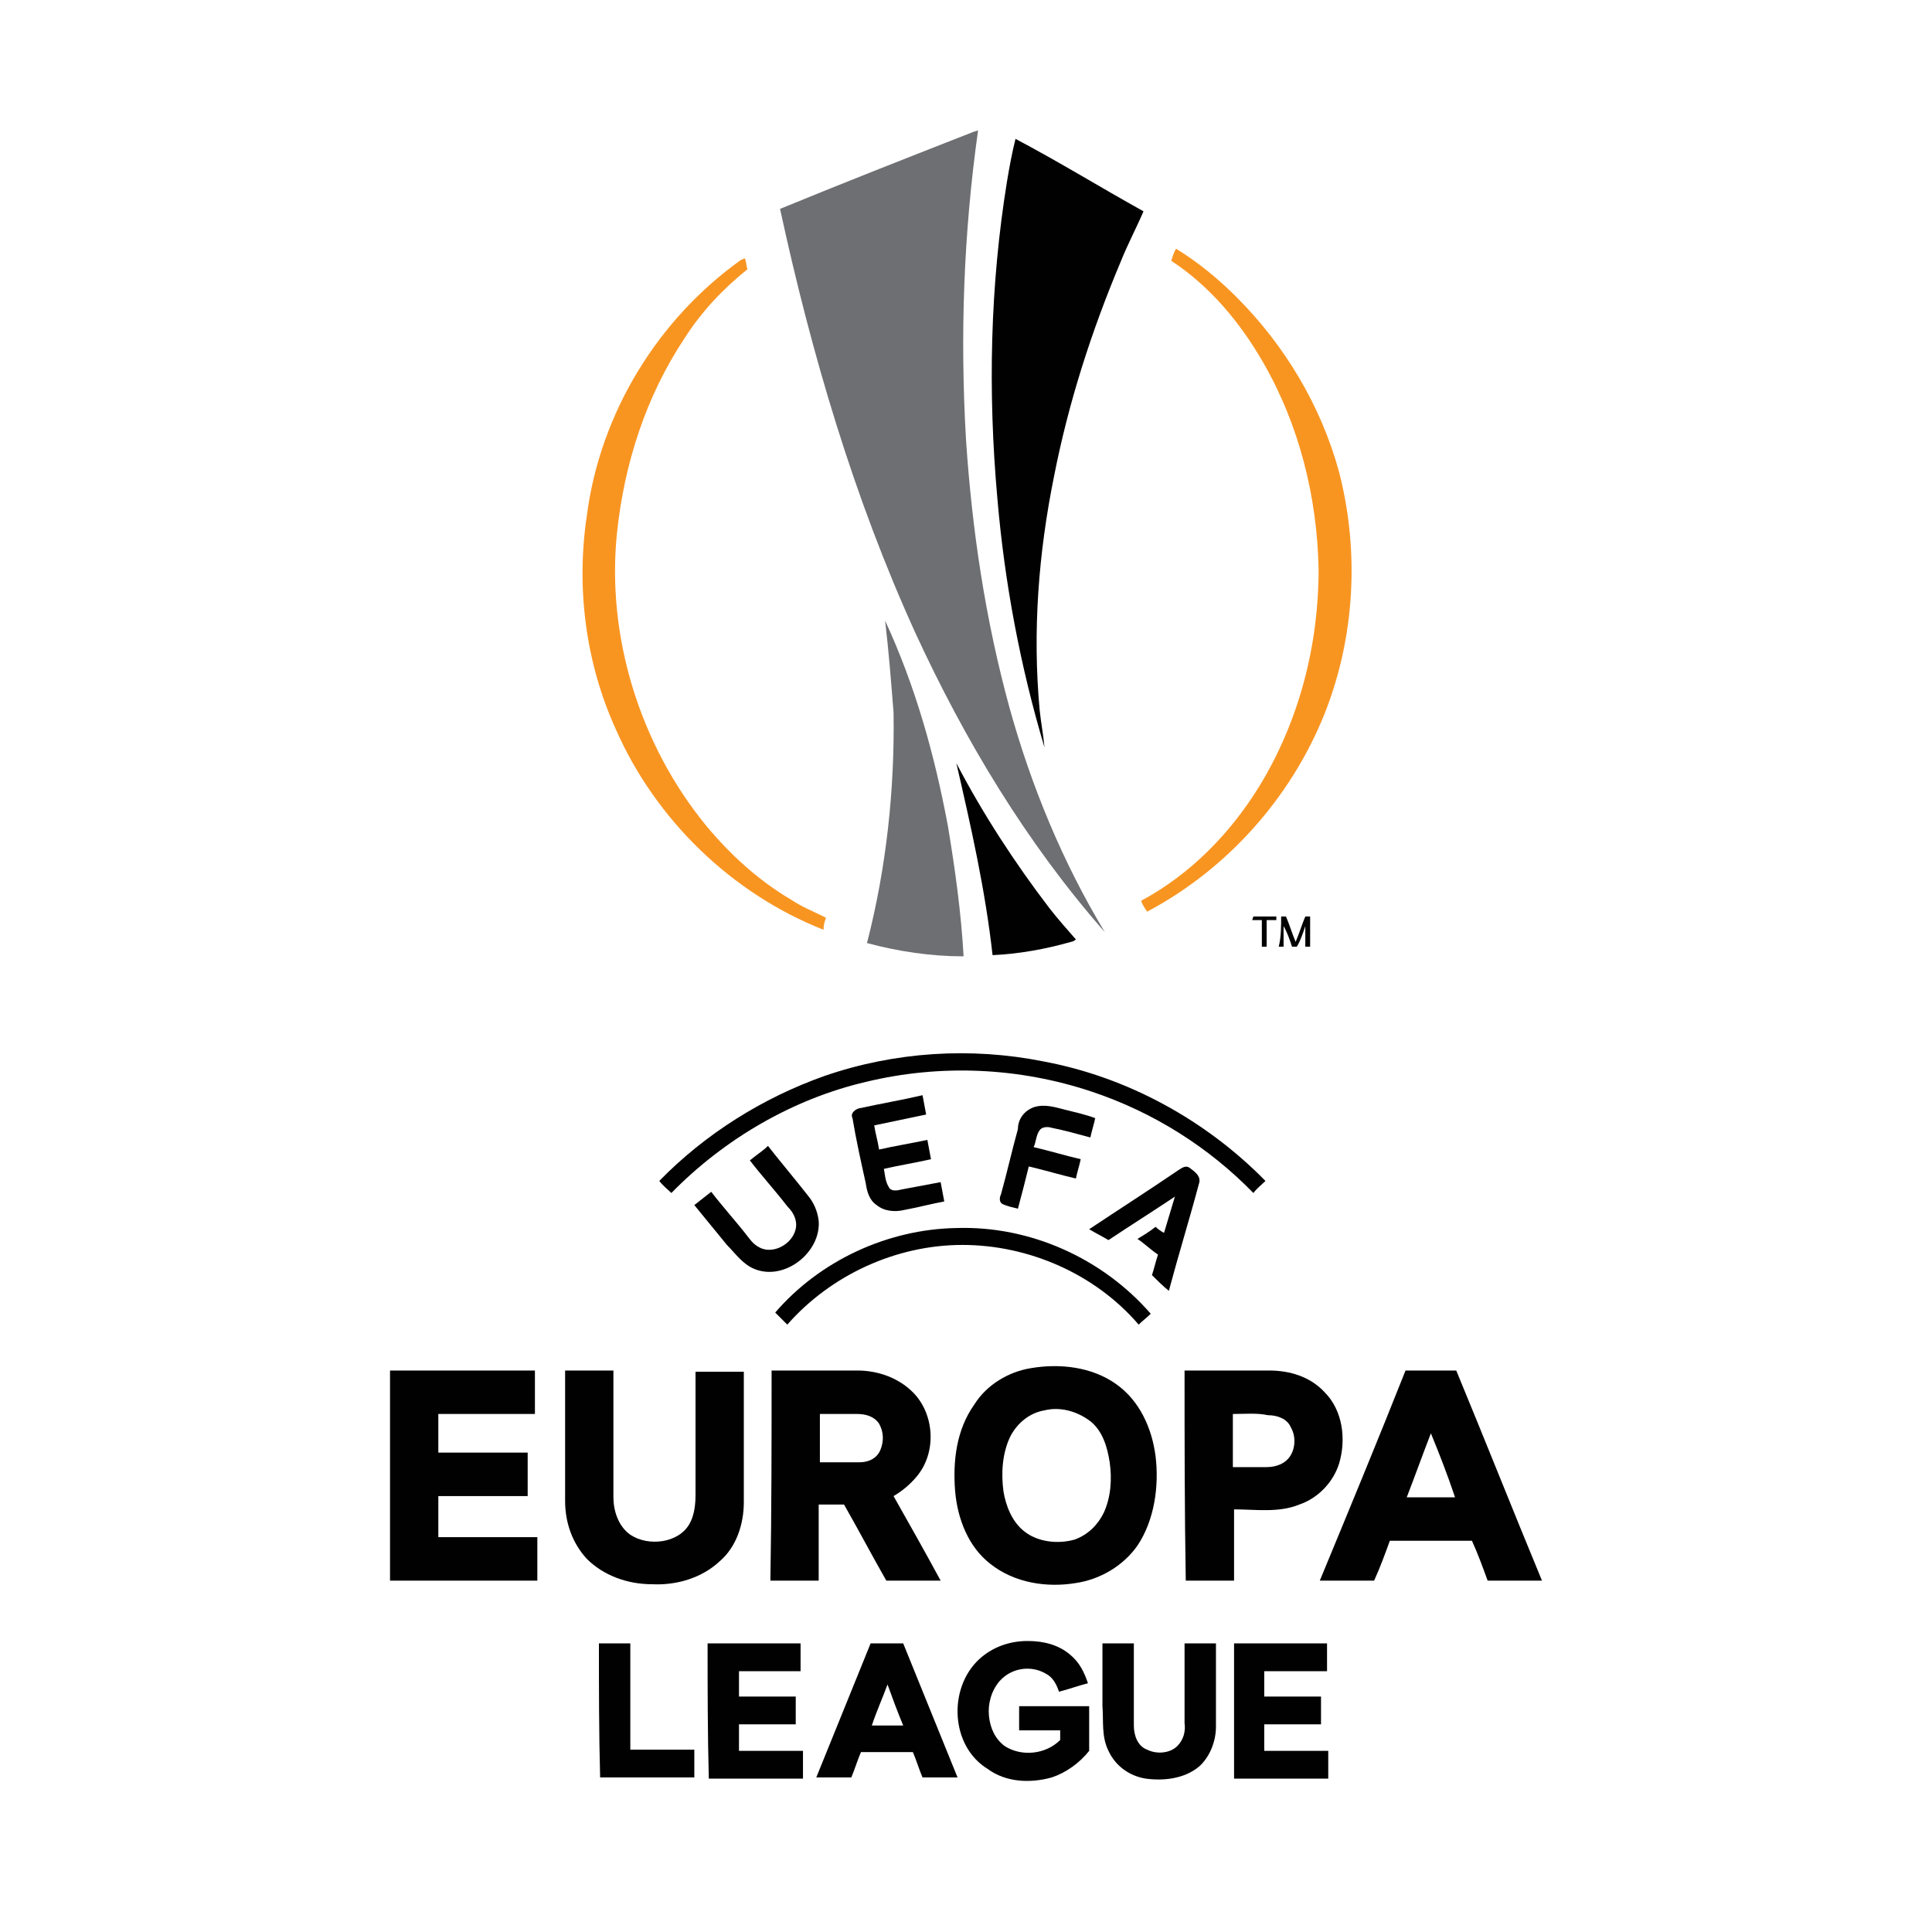
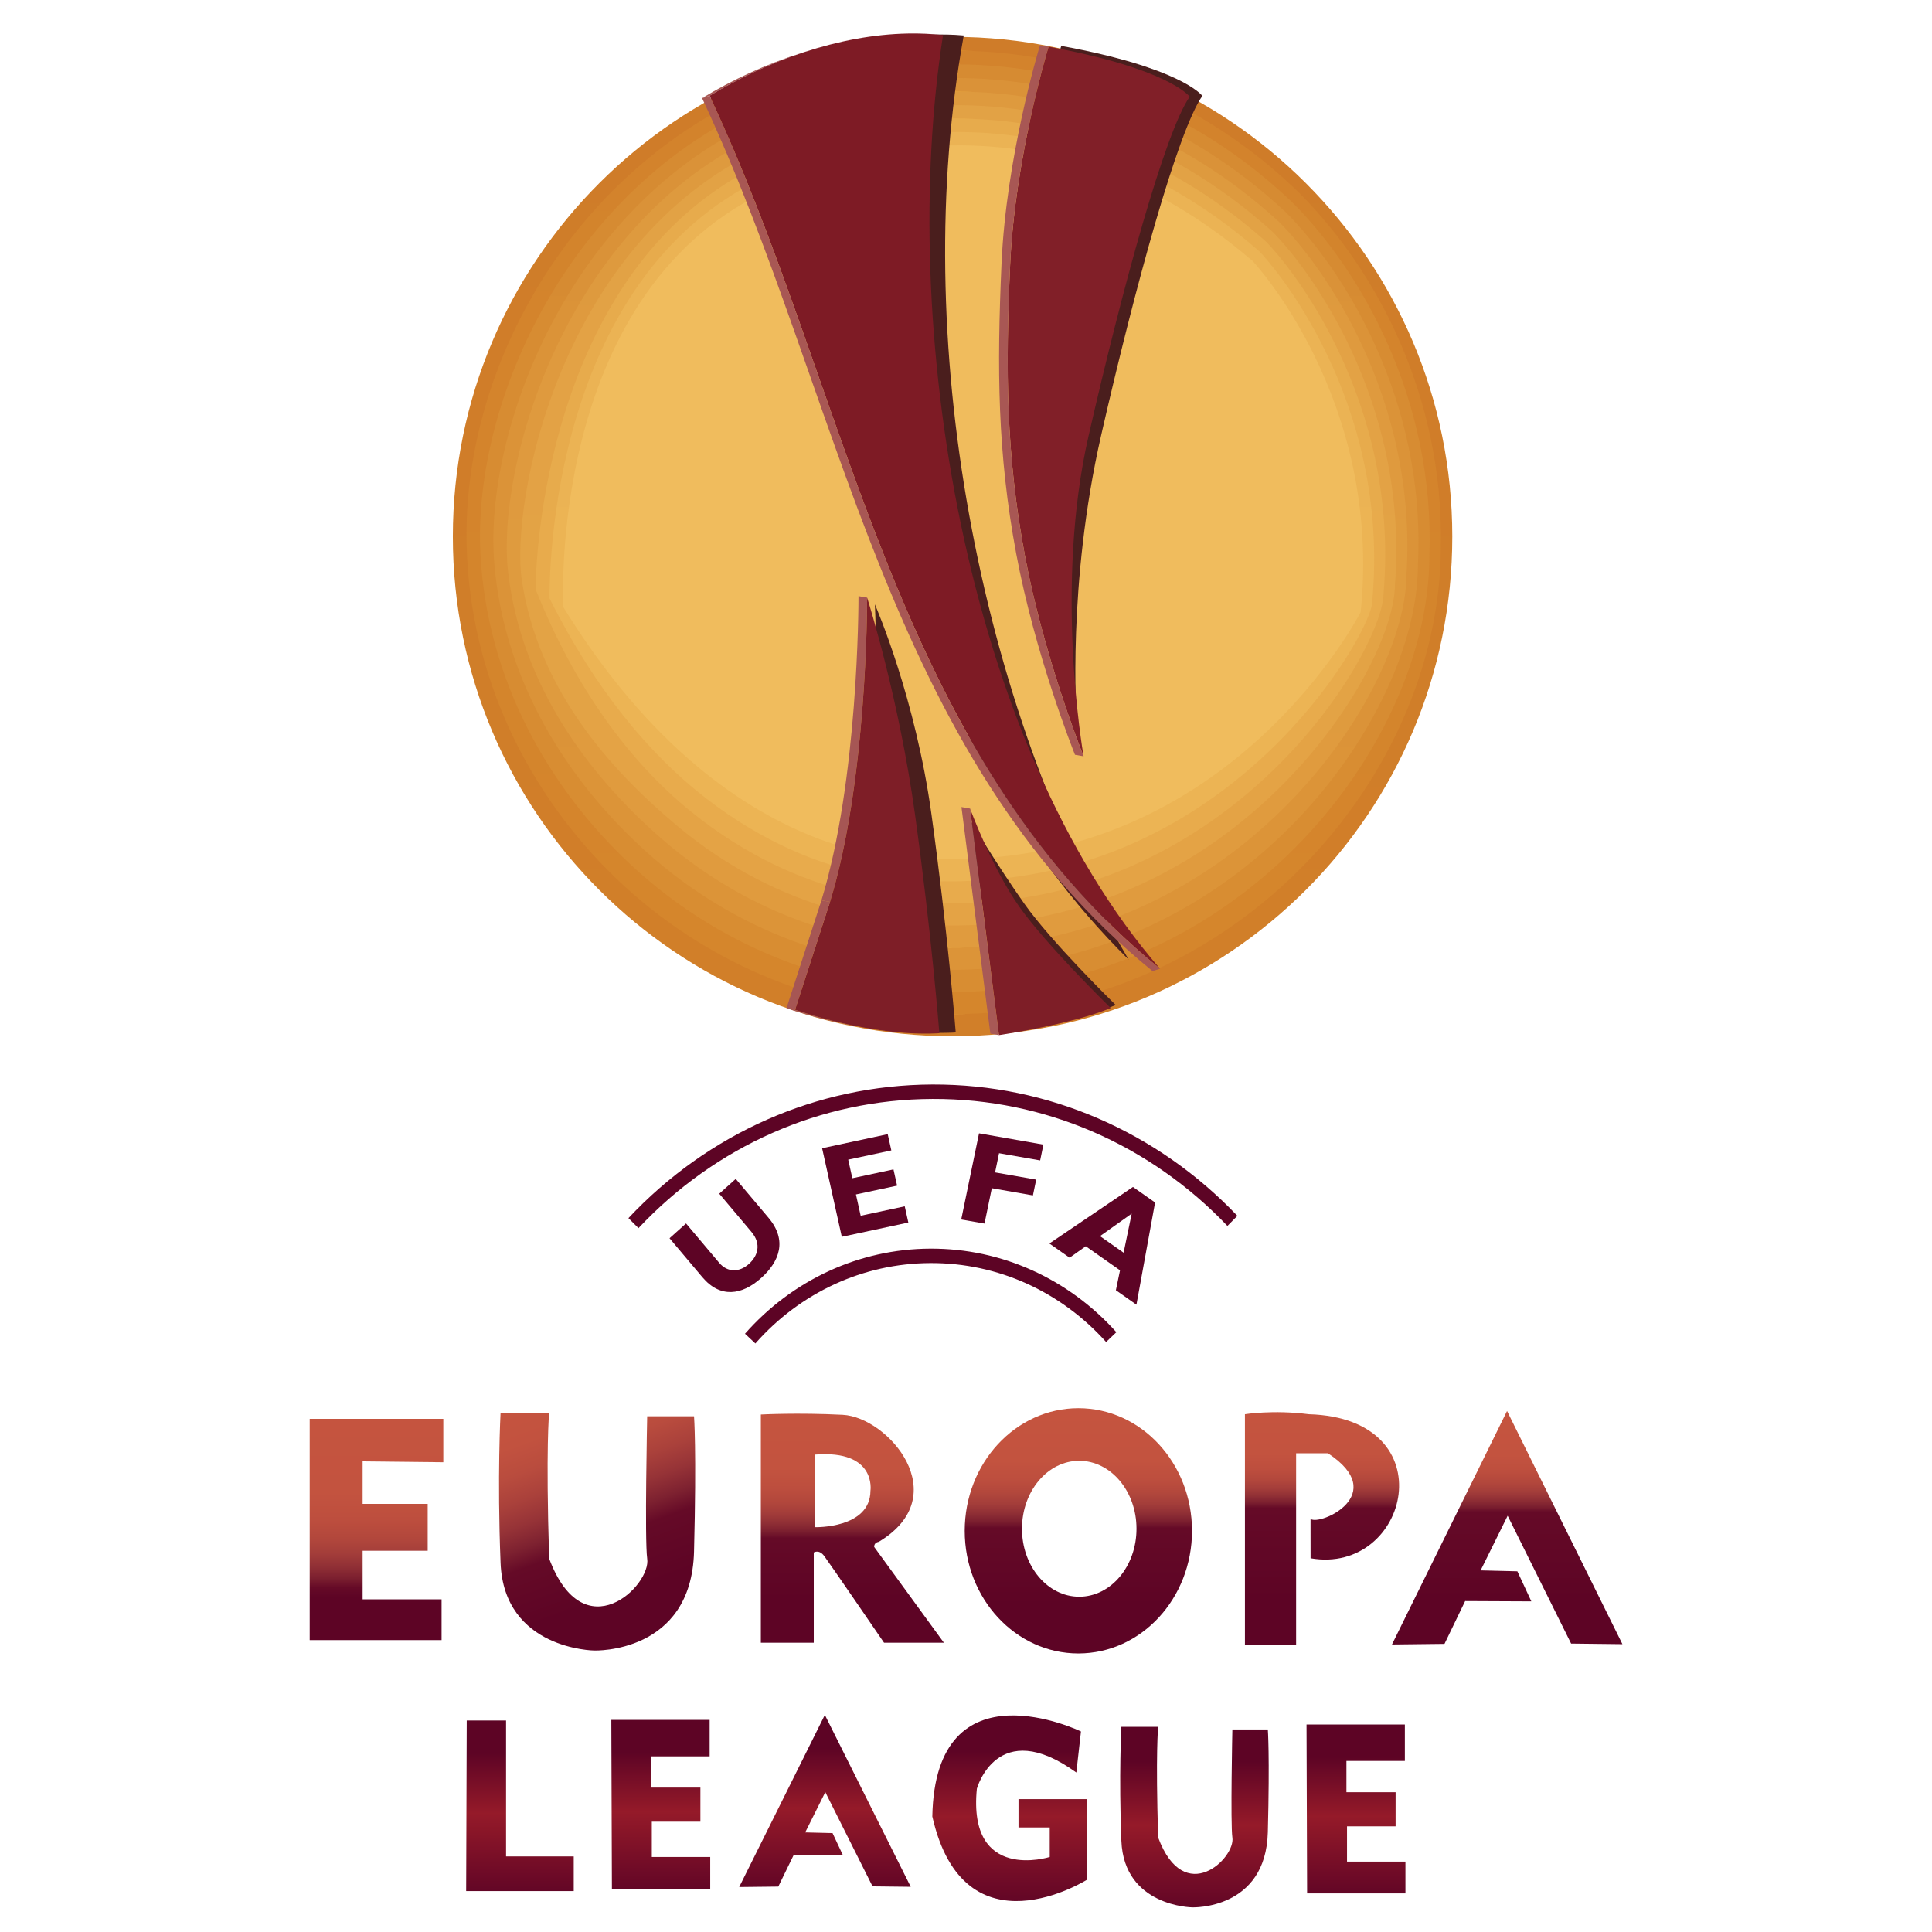
- <svg xmlns="http://www.w3.org/2000/svg" version="1.1" id="Layer_1" x="0px" y="0px" viewBox="0 0 160 160" style="enable-background:new 0 0 160 160;" xml:space="preserve">
-   <style type="text/css">
- 	.st0{fill:#6E6F72;}
- 	.st1{fill:#010101;}
- 	.st2{fill:#F89521;}
- </style>
+ <svg xmlns="http://www.w3.org/2000/svg" xmlns:xlink="http://www.w3.org/1999/xlink" version="1.1" id="Layer_1" x="0px" y="0px" viewBox="0 0 400 400" enable-background="new 0 0 400 400" xml:space="preserve">
  <g>
    <g>
-       <path class="st0" d="M79.9,11.2c0.3-0.1,0.7-0.3,1.1-0.4c-1.2,8.5-1.5,17-1,25.6c0.5,7.5,1.6,14.9,3.6,22.2    c1.8,6.5,4.4,12.8,7.9,18.6C85,69.8,79.9,61.3,75.8,52.4c-5.1-11.2-8.6-23.1-11.2-35.1C69.7,15.2,74.8,13.2,79.9,11.2z" />
-       <path class="st0" d="M73.3,51.4c2.5,5.4,4.1,11.1,5.2,17c0.6,3.6,1.1,7.2,1.3,10.8c-2.7,0-5.4-0.4-8-1.1    c1.6-6.2,2.3-12.7,2.2-19.1C73.8,56.5,73.6,53.9,73.3,51.4z" />
+       <g>
+         <linearGradient id="SVGID_1_" gradientUnits="userSpaceOnUse" x1="197.219" y1="214.551" x2="197.219" y2="7.628">
+           <stop offset="0" style="stop-color:#EFAF3E" />
+           <stop offset="0" style="stop-color:#D17F29" />
+           <stop offset="1" style="stop-color:#CF7C29" />
+           <stop offset="1" style="stop-color:#E39A2A" />
+         </linearGradient>
+         <path fill="url(#SVGID_1_)" d="M300.68,111.089c0,28.57-11.58,54.436-30.303,73.158s-44.588,30.303-73.158,30.303     c-28.57,0-54.435-11.58-73.158-30.303s-30.303-44.588-30.303-73.158c0-57.14,46.322-103.461,103.461-103.461     c28.57,0,54.435,11.58,73.158,30.303S300.68,82.519,300.68,111.089z" />
+         <linearGradient id="SVGID_2_" gradientUnits="userSpaceOnUse" x1="197.458" y1="209.963" x2="197.458" y2="10.485">
+           <stop offset="0" style="stop-color:#EFB142" />
+           <stop offset="0" style="stop-color:#D5862C" />
+           <stop offset="1" style="stop-color:#D3832C" />
+           <stop offset="1" style="stop-color:#E59E2F" />
+         </linearGradient>
+         <path fill="url(#SVGID_2_)" d="M196.269,10.493c27.365-0.344,53.162,10.335,72.727,29.451     c16.382,16.382,29.878,42.582,29.313,73.099c0,24.999-11.676,50.288-30.998,68.694c-18.129,17.27-42.742,28.279-70.336,28.226     c-24.998,0-50.357-9.642-69.742-28.414c-17.816-17.253-29.944-41.425-30.617-68.635c-0.931-37.618,22.523-77.905,60.818-94.287     C168.173,14.137,181.533,10.678,196.269,10.493z" />
+         <linearGradient id="SVGID_3_" gradientUnits="userSpaceOnUse" x1="197.688" y1="205.376" x2="197.688" y2="13.327">
+           <stop offset="0" style="stop-color:#EFB345" />
+           <stop offset="0" style="stop-color:#D88D32" />
+           <stop offset="1" style="stop-color:#D68B32" />
+           <stop offset="1" style="stop-color:#E6A235" />
+         </linearGradient>
+         <path fill="url(#SVGID_3_)" d="M195.32,13.357c26.159-0.651,51.889,9.089,72.296,28.598     c14.042,14.042,29.452,40.576,28.323,73.041c0,21.428-11.743,46.158-31.693,64.23c-17.496,15.849-40.895,26.255-67.514,26.148     c-21.427,0-46.258-7.718-66.325-26.524c-16.874-15.814-29.582-38.207-30.931-64.111c-1.677-32.211,18.807-75.928,58.055-93.079     C166.735,17.812,179.981,13.739,195.32,13.357z" />
+         <linearGradient id="SVGID_4_" gradientUnits="userSpaceOnUse" x1="197.916" y1="200.789" x2="197.916" y2="16.156">
+           <stop offset="0" style="stop-color:#F0B449" />
+           <stop offset="0" style="stop-color:#DC9438" />
+           <stop offset="1" style="stop-color:#DA9238" />
+           <stop offset="1" style="stop-color:#E8A73B" />
+         </linearGradient>
+         <path fill="url(#SVGID_4_)" d="M194.37,16.222c24.953-0.926,50.616,7.844,71.865,27.746     c11.702,11.702,29.027,38.57,27.333,72.982c0,17.856-11.779,42.052-32.389,59.766c-16.826,14.462-39.049,24.231-64.692,24.071     c-17.856,0-42.134-5.814-62.909-24.635c-15.901-14.405-29.218-34.926-31.245-59.587c-2.202-26.788,15.091-73.95,55.292-91.87     C165.296,21.487,178.428,16.814,194.37,16.222z" />
+         <linearGradient id="SVGID_5_" gradientUnits="userSpaceOnUse" x1="198.149" y1="196.203" x2="198.149" y2="18.972">
+           <stop offset="0" style="stop-color:#F0B64D" />
+           <stop offset="0" style="stop-color:#E09B3E" />
+           <stop offset="1" style="stop-color:#DE9A3E" />
+           <stop offset="1" style="stop-color:#E9AB42" />
+         </linearGradient>
+         <path fill="url(#SVGID_5_)" d="M193.421,19.087c23.747-1.172,49.342,6.599,71.434,26.894     c9.361,9.361,28.601,36.565,26.342,72.923c0,14.285-11.78,37.98-33.084,55.302c-16.122,13.109-37.203,22.207-61.869,21.994     c-14.285,0-37.982-3.937-59.493-22.745c-14.898-13.026-28.847-31.571-31.559-55.064c-2.465-21.361,11.374-71.973,52.529-90.662     C163.858,25.162,176.875,19.903,193.421,19.087z" />
+         <linearGradient id="SVGID_6_" gradientUnits="userSpaceOnUse" x1="198.4" y1="191.617" x2="198.4" y2="21.776">
+           <stop offset="0" style="stop-color:#F0B851" />
+           <stop offset="0" style="stop-color:#E4A345" />
+           <stop offset="1" style="stop-color:#E2A245" />
+           <stop offset="1" style="stop-color:#EBAF48" />
+         </linearGradient>
+         <path fill="url(#SVGID_6_)" d="M192.471,21.951c22.542-1.392,48.069,5.353,71.004,26.042     c7.021,7.021,28.176,34.559,25.352,72.864c0,10.714-11.744,33.952-33.779,50.837c-15.388,11.792-35.357,20.184-59.047,19.916     c-10.714,0-33.795-2.099-56.077-20.856c-13.87-11.675-28.467-28.133-31.873-50.54c-2.423-15.944,7.658-69.996,49.766-89.454     C162.42,28.837,175.323,23.011,192.471,21.951z" />
+         <linearGradient id="SVGID_7_" gradientUnits="userSpaceOnUse" x1="198.852" y1="187.033" x2="198.852" y2="24.565">
+           <stop offset="0" style="stop-color:#F0B955" />
+           <stop offset="0" style="stop-color:#E8AB4C" />
+           <stop offset="1" style="stop-color:#E7AB4C" />
+           <stop offset="1" style="stop-color:#EDB44F" />
+         </linearGradient>
+         <path fill="url(#SVGID_7_)" d="M191.522,24.816c21.339-1.59,46.796,4.108,70.573,25.19c4.681,4.681,27.75,32.553,24.362,72.806     c0,7.143-11.665,29.981-34.475,46.373c-14.627,10.512-33.51,18.16-56.225,17.839c-7.142,0-29.566-0.311-52.661-18.966     c-12.817-10.353-24.106-25.761-32.187-46.016c0-10.751,3.942-68.018,47.003-88.245C160.981,32.512,173.772,26.138,191.522,24.816     z" />
+         <linearGradient id="SVGID_8_" gradientUnits="userSpaceOnUse" x1="199.139" y1="182.459" x2="199.139" y2="27.338">
+           <stop offset="0" style="stop-color:#F0BB59" />
+           <stop offset="0" style="stop-color:#ECB454" />
+           <stop offset="1" style="stop-color:#EBB354" />
+           <stop offset="1" style="stop-color:#EFB856" />
+         </linearGradient>
+         <path fill="url(#SVGID_8_)" d="M190.572,27.681c20.139-1.767,45.523,2.862,70.142,24.337c2.34,2.34,27.325,30.547,23.372,72.747     c0,3.571-11.541,26.087-35.17,41.909c-13.844,9.27-31.664,16.136-53.403,15.761c-3.571,0-25.286,1.405-49.245-17.076     c-11.746-9.06-23.074-22.623-32.5-41.493c0-5.376,0.226-66.041,44.241-87.037C159.543,36.188,172.225,29.29,190.572,27.681z" />
+         <path fill="#F0BC5D" d="M116.626,125.691c0,0-3.491-64.064,41.478-85.829c0,0,12.577-7.392,31.519-9.317     s44.25,1.617,69.711,23.485c0,0,26.9,28.541,22.382,72.688c0,0-26.695,52.36-86.446,51.129     C195.27,177.847,152.56,184.007,116.626,125.691z" />
+       </g>
+       <g>
+         <g>
+           <g>
+             <path fill="#4A1E1D" d="M181.135,125.124c0.42,0.973,8.391,19.455,11.711,43.449c3.358,24.253,4.944,44.139,5.027,45.186       c-0.243,0.015-0.486,0.028-0.73,0.039c-13.488,0.605-28.342-4.639-29.124-4.915l7.224-22.311       C182.876,161.61,181.222,126.948,181.135,125.124z" />
+           </g>
+         </g>
+       </g>
+       <g>
+         <g>
+           <g>
+             <path fill="#4A1E1D" d="M219.717,9.501c24.422,4.464,28.984,10.053,29.225,10.347c-5.084,7.216-13.939,39.516-20.968,70.306       c-7.029,30.79-5.125,58.12-5.025,59.558c-0.214-0.707-4.271-14.143-8.15-34.95c-3.879-20.798-4.007-38.172-3.043-60.086       C212.727,32.763,219.367,10.665,219.717,9.501z" />
+           </g>
+         </g>
+       </g>
+       <g>
+         <g>
+           <g>
+             <path fill="#4A1E1D" d="M192.435,7.201c2.392-0.107,4.763-0.065,7.098,0.144c-11.321,62.293,2.934,138.545,34.152,191.34       c-47.915-47.25-55.691-116.967-82.044-177.48C163.505,13.676,178.319,7.834,192.435,7.201z" />
+           </g>
+         </g>
+       </g>
+       <g>
+         <g>
+           <g enable-background="new    ">
+             <g enable-background="new    ">
+               <defs>
+                 <path id="SVGID_9_" enable-background="new    " d="M165.924,10.966l1.556-0.489c-7.347,2.311-14.375,5.591-20.567,9.351         l-1.556,0.49C151.549,16.556,158.577,13.277,165.924,10.966z" />
+               </defs>
+               <clipPath id="SVGID_10_">
+                 <use xlink:href="#SVGID_9_" overflow="visible" />
+               </clipPath>
+               <g clip-path="url(#SVGID_10_)" enable-background="new    ">
+                 <path fill="#A85754" d="M146.913,19.827l-1.556,0.489c6.192-3.76,13.22-7.04,20.567-9.351l1.556-0.49         C160.133,12.787,153.105,16.067,146.913,19.827" />
+               </g>
+             </g>
+             <g>
+               <path fill="#7E1B25" d="M188.017,6.938c2.431-0.044,4.846,0.061,7.227,0.331c-9.33,59.635,4.312,146.452,44.927,193.294        c-55.341-44.909-64.322-118.994-93.259-180.736C158.762,12.632,173.67,7.197,188.017,6.938z" />
+             </g>
+             <g enable-background="new    ">
+               <defs>
+                 <path id="SVGID_11_" enable-background="new    " d="M240.172,200.563l-1.556,0.49         c-55.341-44.909-64.322-118.994-93.259-180.736l1.556-0.489C175.85,81.569,184.831,155.654,240.172,200.563z" />
+               </defs>
+               <clipPath id="SVGID_12_">
+                 <use xlink:href="#SVGID_11_" overflow="visible" />
+               </clipPath>
+               <g clip-path="url(#SVGID_12_)" enable-background="new    ">
+                 <path fill="#A85754" d="M240.172,200.563l-1.556,0.49c-55.341-44.909-64.322-118.994-93.259-180.736l1.556-0.489         C175.85,81.569,184.831,155.654,240.172,200.563" />
+               </g>
+             </g>
+           </g>
+         </g>
+       </g>
+       <g>
+         <g>
+           <g enable-background="new    ">
+             <g>
+               <path fill="#811F28" d="M217.103,9.666c24.413,4.464,28.976,10.053,29.216,10.348c-5.076,7.215-13.93,39.516-20.96,70.306        c-7.029,30.79-1.316,64.485-1.016,66.258c-0.414-1.042-8.288-20.843-12.168-41.65c-3.879-20.798-4.007-38.172-3.035-60.086        C210.105,32.928,216.753,10.829,217.103,9.666z" />
+             </g>
+             <g enable-background="new    ">
+               <defs>
+                 <path id="SVGID_13_" enable-background="new    " d="M224.344,156.578l-1.785-0.31c-0.414-1.042-8.288-20.843-12.168-41.65         c-3.879-20.798-4.007-38.172-3.035-60.086c0.964-21.914,7.612-44.013,7.962-45.176l1.785,0.311         c-0.35,1.163-6.998,23.262-7.962,45.176c-0.972,21.914-0.844,39.288,3.035,60.086         C216.055,135.735,223.929,155.535,224.344,156.578z" />
+               </defs>
+               <clipPath id="SVGID_14_">
+                 <use xlink:href="#SVGID_13_" overflow="visible" />
+               </clipPath>
+               <g clip-path="url(#SVGID_14_)" enable-background="new    ">
+                 <path fill="#A85754" d="M224.344,156.578l-1.785-0.311c-0.414-1.042-8.288-20.843-12.168-41.65         c-3.879-20.798-4.007-38.172-3.035-60.086c0.964-21.914,7.612-44.013,7.962-45.176l1.785,0.311         c-0.35,1.163-6.998,23.262-7.962,45.176c-0.972,21.914-0.844,39.288,3.035,60.086         C216.055,135.735,223.929,155.535,224.344,156.578" />
+               </g>
+             </g>
+           </g>
+         </g>
+       </g>
+       <g>
+         <g>
+           <g enable-background="new    ">
+             <g enable-background="new    ">
+               <defs>
+                 <path id="SVGID_15_" enable-background="new    " d="M171.854,186.724l-1.785-0.311c7.634-24.961,7.673-61.09,7.675-62.991         l1.785,0.311C179.527,125.634,179.487,161.763,171.854,186.724z" />
+               </defs>
+               <clipPath id="SVGID_16_">
+                 <use xlink:href="#SVGID_15_" overflow="visible" />
+               </clipPath>
+               <g clip-path="url(#SVGID_16_)" enable-background="new    ">
+                 <path fill="#A65654" d="M171.854,186.724l-1.785-0.311c7.634-24.961,7.673-61.09,7.675-62.991l1.785,0.311         C179.527,125.634,179.487,161.763,171.854,186.724" />
+               </g>
+             </g>
+             <g enable-background="new    ">
+               <defs>
+                 <path id="SVGID_17_" enable-background="new    " d="M179.61,212.876l-1.785-0.31c-8.096-1.408-14.484-3.662-14.989-3.84         l1.785,0.31C165.126,209.214,171.514,211.468,179.61,212.876z" />
+               </defs>
+               <clipPath id="SVGID_18_">
+                 <use xlink:href="#SVGID_17_" overflow="visible" />
+               </clipPath>
+               <g clip-path="url(#SVGID_18_)" enable-background="new    ">
+                 <path fill="#A65654" d="M179.61,212.876l-1.785-0.311c-8.096-1.408-14.484-3.662-14.989-3.84l1.785,0.31         C165.126,209.214,171.514,211.468,179.61,212.876" />
+               </g>
+             </g>
+             <g>
+               <path fill="#7E1E27" d="M179.529,123.733c0.33,1.05,6.608,20.999,9.928,44.993c3.358,24.253,4.944,44.139,5.027,45.186        c-0.243,0.015-0.486,0.028-0.73,0.039c-13.488,0.605-28.35-4.639-29.133-4.915l7.233-22.312        C179.487,161.763,179.527,125.634,179.529,123.733z" />
+             </g>
+             <g>
+               <polygon fill="#A65654" points="164.621,209.036 162.836,208.725 170.069,186.414 171.854,186.724       " />
+             </g>
+           </g>
+         </g>
+       </g>
+       <g>
+         <g>
+           <g>
+             <path fill="#4A1E1D" d="M200.516,169.22c0.3,0.5,5.992,10.006,11.578,17.911c5.594,7.904,18.241,20.298,18.907,20.95       c-7.793,3.269-22.372,5.493-23.139,5.61L200.516,169.22z" />
+           </g>
+         </g>
+       </g>
+       <g>
+         <g>
+           <g enable-background="new    ">
+             <g>
+               <path fill="#7E1E27" d="M200.844,167.403c0.231,0.622,4.62,12.439,10.206,20.344c5.594,7.904,18.241,20.298,18.907,20.95        c-7.793,3.278-22.364,5.493-23.131,5.609L200.844,167.403z" />
+             </g>
+             <g>
+               <polygon fill="#A85956" points="206.825,214.307 205.04,213.996 199.059,167.093 200.844,167.403       " />
+             </g>
+           </g>
+         </g>
+       </g>
    </g>
    <g>
-       <path class="st1" d="M83.4,15c0.2-1.2,0.4-2.3,0.7-3.5c3.6,1.9,7,4,10.6,6c-0.6,1.4-1.3,2.7-1.9,4.2c-2.4,5.7-4.3,11.6-5.5,17.7    c-1.3,6.4-1.8,12.9-1.2,19.4c0.1,1,0.3,2,0.4,3.1c-2-6.7-3.3-13.6-3.9-20.6C81.8,32.4,82,23.6,83.4,15z" />
-       <path class="st1" d="M79.2,63.2c2.2,4.2,4.8,8.2,7.7,12c0.7,0.9,1.5,1.8,2.2,2.6C89,77.9,88.8,78,88.7,78c-2.1,0.6-4.3,1-6.5,1.1    C81.6,73.7,80.4,68.4,79.2,63.2z" />
-       <path class="st1" d="M103.8,75.9c0.6,0,1.3,0,1.9,0c0,0.1,0,0.2,0,0.3c-0.3,0-0.5,0-0.8,0c0,0.7,0,1.4,0,2.2c-0.1,0-0.3,0-0.4,0    c0-0.7,0-1.4,0-2.2c-0.3,0-0.5,0-0.8,0L103.8,75.9z" />
-       <path class="st1" d="M106.1,75.9c0.1,0,0.3,0,0.4,0c0.3,0.7,0.5,1.4,0.8,2.1c0.3-0.7,0.5-1.4,0.8-2.1c0.1,0,0.3,0,0.4,0    c0,0.8,0,1.7,0,2.5c-0.1,0-0.3,0-0.4,0c0-0.6,0-1.1,0-1.7c-0.2,0.6-0.4,1.2-0.7,1.7c-0.1,0-0.3,0-0.4,0c-0.2-0.6-0.4-1.2-0.7-1.7    c0,0.6,0,1.2,0,1.7c-0.1,0-0.3,0-0.4,0C106.1,77.6,106.1,76.7,106.1,75.9z" />
-       <path class="st1" d="M68.3,89.1c5.8-2,12.1-2.4,18.1-1.2c7,1.3,13.5,4.9,18.4,9.9c-0.3,0.3-0.7,0.6-1,1c-3.7-3.8-8.3-6.7-13.4-8.4    c-6-2-12.5-2.3-18.7-0.8C65.7,91,60,94.3,55.6,98.8c-0.3-0.3-0.7-0.6-1-1C58.4,93.9,63.2,90.9,68.3,89.1z" />
-       <path class="st1" d="M71.1,91.8c1.8-0.4,3.6-0.7,5.3-1.1c0.1,0.5,0.2,1.1,0.3,1.6c-1.4,0.3-2.9,0.6-4.3,0.9c0.1,0.7,0.3,1.3,0.4,2    c1.3-0.3,2.6-0.5,4-0.8c0.1,0.5,0.2,1.1,0.3,1.6c-1.3,0.3-2.6,0.5-3.9,0.8c0.1,0.5,0.1,1,0.4,1.5c0.2,0.4,0.7,0.3,1.1,0.2    c1.1-0.2,2.1-0.4,3.2-0.6c0.1,0.5,0.2,1.1,0.3,1.6c-1.1,0.2-2.2,0.5-3.3,0.7c-0.8,0.2-1.7,0.1-2.3-0.4c-0.6-0.4-0.8-1.1-0.9-1.8    c-0.4-1.8-0.8-3.6-1.1-5.4C70.4,92.2,70.8,91.9,71.1,91.8z" />
-       <path class="st1" d="M85.6,91.7c0.9-0.3,1.8,0,2.6,0.2c0.8,0.2,1.7,0.4,2.5,0.7c-0.1,0.5-0.3,1.1-0.4,1.6    c-1.1-0.3-2.2-0.6-3.2-0.8c-0.3-0.1-0.8-0.1-1,0.2c-0.3,0.4-0.3,1-0.5,1.4c1.3,0.3,2.6,0.7,3.9,1c-0.1,0.5-0.3,1.1-0.4,1.6    c-1.3-0.3-2.6-0.7-3.9-1c-0.3,1.2-0.6,2.4-0.9,3.5c-0.4-0.1-0.9-0.2-1.3-0.4c-0.3-0.2-0.2-0.6-0.1-0.8c0.5-1.8,0.9-3.6,1.4-5.4    C84.3,92.7,84.8,92,85.6,91.7z" />
-       <path class="st1" d="M63.6,94.9c1.1,1.4,2.2,2.7,3.3,4.1c0.5,0.6,0.8,1.3,0.9,2.1c0.2,2.6-2.8,5-5.3,4c-1-0.4-1.6-1.3-2.3-2    c-0.9-1.1-1.8-2.2-2.7-3.3c0.5-0.4,0.9-0.7,1.4-1.1c1,1.3,2.1,2.5,3.1,3.8c0.3,0.4,0.6,0.7,1.1,0.9c1.4,0.5,3.1-0.9,2.8-2.3    c-0.1-0.5-0.4-0.9-0.7-1.2c-1-1.3-2.1-2.5-3.1-3.8C62.7,95.6,63.2,95.3,63.6,94.9z" />
-       <path class="st1" d="M97.6,96.9c0.3-0.2,0.6-0.4,0.9-0.2c0.4,0.3,1,0.7,0.8,1.3c-0.8,3-1.7,5.9-2.5,8.9c-0.5-0.4-1-0.9-1.4-1.3    c0.2-0.6,0.3-1.1,0.5-1.7c-0.6-0.4-1.1-0.9-1.7-1.3c0.5-0.3,1-0.6,1.5-1c0.2,0.2,0.5,0.4,0.7,0.5c0.3-1,0.6-2,0.9-3    c-1.8,1.2-3.7,2.4-5.5,3.6c-0.5-0.3-1.1-0.6-1.6-0.9C92.6,100.2,95.1,98.6,97.6,96.9z" />
-       <path class="st1" d="M64.2,108.7c3.7-4.3,9.3-6.9,15-7c6.1-0.2,12.1,2.5,16.1,7.1c-0.3,0.3-0.7,0.6-1,0.9    c-3.6-4.2-9.1-6.6-14.6-6.6c-5.5,0-10.9,2.5-14.5,6.6C64.8,109.3,64.5,109,64.2,108.7z" />
-       <g>
-         <path class="st1" d="M85.4,113.3c2.4-0.4,5-0.1,7,1.3c2,1.4,3,3.7,3.3,6c0.3,2.5-0.1,5.3-1.5,7.4c-1.2,1.7-3.1,2.8-5.1,3.1     c-2.4,0.4-5.1,0-7.1-1.6c-1.8-1.4-2.7-3.7-2.9-6c-0.2-2.5,0.1-5.1,1.6-7.2C81.7,114.7,83.5,113.6,85.4,113.3z M86.5,116.8     c-1.2,0.2-2.2,1-2.8,2.1c-0.7,1.4-0.8,3.1-0.6,4.6c0.2,1.2,0.7,2.5,1.7,3.3c1.1,0.9,2.8,1.1,4.2,0.7c1.1-0.4,1.9-1.2,2.4-2.2     c0.6-1.3,0.7-2.8,0.5-4.2c-0.2-1.3-0.6-2.6-1.6-3.4C89.1,116.8,87.7,116.5,86.5,116.8z" />
-       </g>
-       <path class="st1" d="M32.3,113.5c4,0,8,0,12,0c0,1.2,0,2.4,0,3.6c-2.7,0-5.4,0-8,0c0,1.1,0,2.2,0,3.2c2.5,0,4.9,0,7.4,0    c0,1.2,0,2.4,0,3.6c-2.5,0-4.9,0-7.4,0c0,1.1,0,2.3,0,3.4c2.7,0,5.5,0,8.2,0c0,1.2,0,2.4,0,3.6c-4.1,0-8.1,0-12.2,0    C32.3,125.1,32.3,119.3,32.3,113.5z" />
-       <path class="st1" d="M46.8,113.5c1.3,0,2.7,0,4,0c0,3.5,0,7,0,10.5c0,1.1,0.4,2.4,1.4,3.1c1.5,1,4,0.7,4.9-0.9    c0.4-0.7,0.5-1.6,0.5-2.4c0-3.4,0-6.8,0-10.2c1.3,0,2.7,0,4,0c0,3.6,0,7.2,0,10.8c0,1.8-0.6,3.7-2,4.9c-1.5,1.4-3.6,2-5.6,1.9    c-2,0-4-0.7-5.4-2.1c-1.2-1.3-1.8-3-1.8-4.8C46.8,120.7,46.8,117.1,46.8,113.5z" />
-       <g>
-         <path class="st1" d="M63.9,113.5c2.4,0,4.7,0,7.1,0c1.7,0,3.4,0.6,4.6,1.8c1.8,1.8,2,5,0.3,7c-0.5,0.6-1.2,1.2-1.9,1.6     c1.3,2.3,2.6,4.6,3.9,7c-1.5,0-3,0-4.5,0c-1.2-2.1-2.3-4.2-3.5-6.3c-0.7,0-1.4,0-2.1,0c0,2.1,0,4.2,0,6.3c-1.3,0-2.7,0-4,0     C63.9,125.1,63.9,119.3,63.9,113.5z M67.9,117.1c0,1.3,0,2.6,0,4c1.1,0,2.2,0,3.3,0c0.7,0,1.4-0.3,1.7-1c0.3-0.7,0.3-1.5-0.1-2.2     c-0.4-0.6-1.1-0.8-1.8-0.8C70,117.1,69,117.1,67.9,117.1z" />
-       </g>
-       <g>
-         <path class="st1" d="M98.1,113.5c2.3,0,4.6,0,7,0c1.7,0,3.4,0.5,4.6,1.8c1.5,1.5,1.8,3.9,1.2,5.9c-0.5,1.6-1.8,2.9-3.3,3.4     c-1.7,0.7-3.6,0.4-5.4,0.4c0,2,0,3.9,0,5.9c-1.3,0-2.7,0-4,0C98.1,125.1,98.1,119.3,98.1,113.5z M102.1,117.1c0,1.5,0,2.9,0,4.4     c0.9,0,1.9,0,2.8,0c0.8,0,1.6-0.3,2-1c0.4-0.7,0.4-1.6,0-2.3c-0.3-0.7-1.1-1-1.9-1C104.1,117,103.1,117.1,102.1,117.1z" />
-       </g>
-       <g>
-         <path class="st1" d="M116.4,113.5c1.4,0,2.8,0,4.2,0c2.4,5.8,4.7,11.6,7.1,17.4c-1.5,0-3,0-4.5,0c-0.4-1.1-0.8-2.2-1.3-3.3     c-2.3,0-4.5,0-6.8,0c-0.4,1.1-0.8,2.2-1.3,3.3c-1.5,0-3,0-4.5,0C111.7,125.1,114.1,119.3,116.4,113.5z M118.5,118.7     c-0.7,1.8-1.3,3.5-2,5.3c1.3,0,2.7,0,4,0C119.9,122.2,119.2,120.4,118.5,118.7z" />
-       </g>
-       <path class="st1" d="M81.1,137.4c1.1-1,2.5-1.5,4-1.5c1.3,0,2.6,0.3,3.6,1.2c0.7,0.6,1.1,1.4,1.4,2.3c-0.8,0.2-1.6,0.5-2.4,0.7    c-0.2-0.6-0.5-1.2-1.1-1.5c-1.2-0.7-2.8-0.5-3.8,0.6c-0.7,0.8-1,1.9-0.9,2.9c0.1,1,0.5,1.9,1.3,2.5c1.4,0.9,3.4,0.7,4.6-0.5    c0-0.3,0-0.5,0-0.8c-1.1,0-2.3,0-3.4,0c0-0.7,0-1.3,0-2c1.9,0,3.9,0,5.8,0c0,1.2,0,2.5,0,3.7c-0.8,1-1.9,1.8-3.1,2.2    c-1.8,0.5-3.8,0.4-5.3-0.7C78.7,144.6,78.5,139.8,81.1,137.4z" />
-       <path class="st1" d="M49.6,136.1c0.9,0,1.7,0,2.6,0c0,2.9,0,5.9,0,8.8c1.8,0,3.5,0,5.3,0c0,0.8,0,1.5,0,2.3c-2.6,0-5.2,0-7.8,0    C49.6,143.5,49.6,139.8,49.6,136.1z" />
-       <path class="st1" d="M58.6,136.1c2.6,0,5.1,0,7.7,0c0,0.8,0,1.5,0,2.3c-1.7,0-3.4,0-5.1,0c0,0.7,0,1.4,0,2.1c1.6,0,3.2,0,4.7,0    c0,0.8,0,1.5,0,2.3c-1.6,0-3.2,0-4.7,0c0,0.7,0,1.4,0,2.2c1.8,0,3.5,0,5.3,0c0,0.8,0,1.5,0,2.3c-2.6,0-5.2,0-7.8,0    C58.6,143.5,58.6,139.8,58.6,136.1z" />
-       <g>
-         <path class="st1" d="M72.1,136.1c0.9,0,1.8,0,2.7,0c1.5,3.7,3,7.4,4.5,11.1c-1,0-1.9,0-2.9,0c-0.3-0.7-0.5-1.4-0.8-2.1     c-1.4,0-2.9,0-4.3,0c-0.3,0.7-0.5,1.4-0.8,2.1c-1,0-1.9,0-2.9,0C69.1,143.5,70.6,139.8,72.1,136.1z M73.5,139.5     c-0.4,1.1-0.9,2.2-1.3,3.4c0.9,0,1.7,0,2.6,0C74.3,141.7,73.9,140.6,73.5,139.5z" />
-       </g>
-       <path class="st1" d="M91.3,136.1c0.9,0,1.7,0,2.6,0c0,2.3,0,4.5,0,6.8c0,0.8,0.3,1.7,1.1,2c0.8,0.4,1.9,0.3,2.5-0.3    c0.5-0.5,0.7-1.2,0.6-1.9c0-2.2,0-4.4,0-6.6c0.9,0,1.7,0,2.6,0c0,2.3,0,4.6,0,6.9c0,1.2-0.5,2.5-1.4,3.3c-1.2,1-2.9,1.2-4.4,1    c-1.3-0.2-2.5-1-3.1-2.3c-0.6-1.2-0.4-2.5-0.5-3.7C91.3,139.6,91.3,137.9,91.3,136.1z" />
-       <path class="st1" d="M102.2,136.1c2.6,0,5.1,0,7.7,0c0,0.8,0,1.5,0,2.3c-1.7,0-3.4,0-5.2,0c0,0.7,0,1.4,0,2.1c1.6,0,3.2,0,4.7,0    c0,0.8,0,1.5,0,2.3c-1.6,0-3.2,0-4.7,0c0,0.7,0,1.4,0,2.2c1.8,0,3.5,0,5.3,0c0,0.8,0,1.5,0,2.3c-2.6,0-5.2,0-7.8,0    C102.2,143.5,102.2,139.8,102.2,136.1z" />
-     </g>
-     <g>
-       <path class="st2" d="M97.4,20.6c1.8,1.1,3.5,2.5,5,4c4,4,7,9,8.5,14.5c1.7,6.6,1.3,13.7-1.2,20c-2.8,7-8.1,12.9-14.7,16.4    c-0.2-0.3-0.4-0.6-0.5-0.9c4.1-2.2,7.4-5.6,9.8-9.5c3.3-5.4,4.9-11.7,4.9-17.9c-0.1-6-1.6-12-4.6-17.2c-1.9-3.3-4.4-6.3-7.6-8.4    C97.1,21.3,97.2,20.9,97.4,20.6z" />
-       <path class="st2" d="M61.4,21.5c0.1,0,0.2-0.1,0.3-0.1c0.1,0.3,0.1,0.6,0.2,0.9c-2,1.6-3.8,3.5-5.2,5.7c-3.2,4.8-5,10.4-5.6,16.1    c-0.9,8.6,1.9,17.6,7.4,24.3c2,2.4,4.3,4.5,7,6.1c0.9,0.6,1.9,1,2.9,1.5c-0.1,0.3-0.2,0.6-0.2,1c-7.6-3-13.9-9.1-17.2-16.6    c-2.5-5.5-3.3-11.7-2.4-17.7C49.7,34.2,54.5,26.4,61.4,21.5z" />
+       <linearGradient id="SVGID_19_" gradientUnits="userSpaceOnUse" x1="77.951" y1="293.762" x2="77.951" y2="339.565">
+         <stop offset="0" style="stop-color:#C5543F" />
+         <stop offset="0.334" style="stop-color:#C3533F" />
+         <stop offset="0.455" style="stop-color:#BD4E3E" />
+         <stop offset="0.54" style="stop-color:#B2473C" />
+         <stop offset="0.61" style="stop-color:#A33D3A" />
+         <stop offset="0.669" style="stop-color:#902F35" />
+         <stop offset="0.721" style="stop-color:#7B1F2F" />
+         <stop offset="0.764" style="stop-color:#650A27" />
+         <stop offset="0.808" style="stop-color:#5D0425" />
+       </linearGradient>
+       <polygon fill="url(#SVGID_19_)" points="91.782,302.743 91.782,293.762 64.121,293.762 64.121,339.565 91.423,339.565     91.423,331.123 75.077,331.123 75.077,321.063 88.549,321.063 88.549,311.363 75.077,311.363 75.077,302.563   " />
+       <linearGradient id="SVGID_20_" gradientUnits="userSpaceOnUse" x1="115.715" y1="288.108" x2="134.288" y2="339.137">
+         <stop offset="0" style="stop-color:#C5543F" />
+         <stop offset="0.137" style="stop-color:#C2523F" />
+         <stop offset="0.243" style="stop-color:#B94C3E" />
+         <stop offset="0.34" style="stop-color:#AA413B" />
+         <stop offset="0.43" style="stop-color:#963337" />
+         <stop offset="0.515" style="stop-color:#7D2130" />
+         <stop offset="0.588" style="stop-color:#650A27" />
+         <stop offset="0.808" style="stop-color:#5D0425" />
+       </linearGradient>
+       <path fill="url(#SVGID_20_)" d="M103.637,292.504h10.058c0,0-0.719,7.006,0,30.177c7.184,19.219,21.195,5.569,20.297,0    c-0.539-3.773,0-29.457,0-29.457h9.7c0,0,0.539,6.824,0,28.019c-0.539,21.195-20.657,20.477-20.657,20.477    s-18.68-0.18-19.398-18.142C102.919,305.617,103.637,292.504,103.637,292.504z" />
+       <linearGradient id="SVGID_21_" gradientUnits="userSpaceOnUse" x1="247.299" y1="394.903" x2="247.299" y2="357.526">
+         <stop offset="0" style="stop-color:#630626" />
+         <stop offset="0.456" style="stop-color:#951A29" />
+         <stop offset="0.808" style="stop-color:#5D0425" />
+       </linearGradient>
+       <path fill="url(#SVGID_21_)" d="M232.167,357.526h7.615c0,0-0.545,5.32,0,22.915c5.441,14.596,16.047,4.228,15.367,0    c-0.409-2.865,0-22.37,0-22.37h7.342c0,0,0.409,5.184,0,21.279c-0.409,16.094-15.638,15.551-15.638,15.551    s-14.143-0.138-14.686-13.778C231.624,367.483,232.167,357.526,232.167,357.526z" />
+       <linearGradient id="SVGID_22_" gradientUnits="userSpaceOnUse" x1="223.263" y1="291.552" x2="223.263" y2="342.327">
+         <stop offset="0" style="stop-color:#C5543F" />
+         <stop offset="0.214" style="stop-color:#C3533F" />
+         <stop offset="0.291" style="stop-color:#BD4E3E" />
+         <stop offset="0.346" style="stop-color:#B2473C" />
+         <stop offset="0.391" style="stop-color:#A33D3A" />
+         <stop offset="0.428" style="stop-color:#902F35" />
+         <stop offset="0.462" style="stop-color:#7B1F2F" />
+         <stop offset="0.489" style="stop-color:#650A27" />
+         <stop offset="0.808" style="stop-color:#5D0425" />
+       </linearGradient>
+       <path fill="url(#SVGID_22_)" d="M246.793,316.939c0,14.021-10.535,25.388-23.529,25.388c-12.997,0-23.531-11.368-23.531-25.388    c0-14.019,10.534-25.386,23.531-25.386C236.258,291.552,246.793,302.92,246.793,316.939z M223.442,302.442    c-6.547,0-11.853,6.3-11.853,14.069c0,7.771,5.306,14.071,11.853,14.071s11.857-6.3,11.857-14.071    C235.299,308.742,229.99,302.442,223.442,302.442z" />
+       <linearGradient id="SVGID_23_" gradientUnits="userSpaceOnUse" x1="273.71" y1="292.378" x2="273.71" y2="340.523">
+         <stop offset="0" style="stop-color:#C5543F" />
+         <stop offset="0.18" style="stop-color:#C3533F" />
+         <stop offset="0.245" style="stop-color:#BD4E3E" />
+         <stop offset="0.292" style="stop-color:#B2473C" />
+         <stop offset="0.329" style="stop-color:#A33D3A" />
+         <stop offset="0.361" style="stop-color:#902F35" />
+         <stop offset="0.389" style="stop-color:#7B1F2F" />
+         <stop offset="0.412" style="stop-color:#650A27" />
+         <stop offset="0.808" style="stop-color:#5D0425" />
+       </linearGradient>
+       <path fill="url(#SVGID_23_)" d="M268.347,340.523H257.75v-47.72c0,0,5.809-0.957,13.232,0c28.665,0.824,20.761,33.38,0.36,29.817    c0,0-0.015-8.98,0-8.141c1.945,1.466,16.539-5.091,3.593-13.594h-6.587V340.523z" />
+       <linearGradient id="SVGID_24_" gradientUnits="userSpaceOnUse" x1="312.048" y1="292.131" x2="312.048" y2="340.471">
+         <stop offset="0" style="stop-color:#C5543F" />
+         <stop offset="0.19" style="stop-color:#C3533F" />
+         <stop offset="0.258" style="stop-color:#BD4E3E" />
+         <stop offset="0.307" style="stop-color:#B2473C" />
+         <stop offset="0.347" style="stop-color:#A33D3A" />
+         <stop offset="0.38" style="stop-color:#902F35" />
+         <stop offset="0.41" style="stop-color:#7B1F2F" />
+         <stop offset="0.434" style="stop-color:#650A27" />
+         <stop offset="0.808" style="stop-color:#5D0425" />
+       </linearGradient>
+       <polygon fill="url(#SVGID_24_)" points="312.017,292.131 288.192,340.471 299.067,340.345 303.343,331.482 317.046,331.545     314.154,325.322 306.547,325.134 312.143,313.817 325.281,340.283 335.904,340.407   " />
+       <linearGradient id="SVGID_25_" gradientUnits="userSpaceOnUse" x1="170.801" y1="390.694" x2="170.801" y2="355.055">
+         <stop offset="0" style="stop-color:#630626" />
+         <stop offset="0.456" style="stop-color:#951A29" />
+         <stop offset="0.808" style="stop-color:#5D0425" />
+       </linearGradient>
+       <polygon fill="url(#SVGID_25_)" points="170.777,355.055 153.043,390.694 161.138,390.601 164.32,384.066 174.521,384.115     172.369,379.525 166.707,379.385 170.871,371.044 180.651,390.556 188.56,390.649   " />
+       <linearGradient id="SVGID_26_" gradientUnits="userSpaceOnUse" x1="107.649" y1="391.534" x2="107.649" y2="356.208">
+         <stop offset="0" style="stop-color:#630626" />
+         <stop offset="0.456" style="stop-color:#951A29" />
+         <stop offset="0.808" style="stop-color:#5D0425" />
+       </linearGradient>
+       <polygon fill="url(#SVGID_26_)" points="96.632,356.208 104.775,356.208 104.775,384.35 118.785,384.35 118.785,391.535     96.513,391.535   " />
+       <linearGradient id="SVGID_27_" gradientUnits="userSpaceOnUse" x1="136.807" y1="391.055" x2="136.807" y2="356.089">
+         <stop offset="0" style="stop-color:#630626" />
+         <stop offset="0.456" style="stop-color:#951A29" />
+         <stop offset="0.808" style="stop-color:#5D0425" />
+       </linearGradient>
+       <polygon fill="url(#SVGID_27_)" points="126.568,356.089 146.925,356.089 146.925,363.633 134.831,363.633 134.831,370.099     145.01,370.099 145.01,377.166 134.951,377.166 134.951,384.47 147.045,384.47 147.045,391.055 126.688,391.055   " />
+       <linearGradient id="SVGID_28_" gradientUnits="userSpaceOnUse" x1="280.741" y1="392.014" x2="280.741" y2="357.049">
+         <stop offset="0" style="stop-color:#630626" />
+         <stop offset="0.456" style="stop-color:#951A29" />
+         <stop offset="0.808" style="stop-color:#5D0425" />
+       </linearGradient>
+       <polygon fill="url(#SVGID_28_)" points="270.503,357.049 290.861,357.049 290.861,364.591 278.765,364.591 278.765,371.058     288.944,371.058 288.944,378.123 278.886,378.123 278.886,385.428 290.98,385.428 290.98,392.014 270.624,392.014   " />
+       <linearGradient id="SVGID_29_" gradientUnits="userSpaceOnUse" x1="209.074" y1="393.597" x2="209.074" y2="355.163">
+         <stop offset="0" style="stop-color:#630626" />
+         <stop offset="0.456" style="stop-color:#951A29" />
+         <stop offset="0.808" style="stop-color:#5D0425" />
+       </linearGradient>
+       <path fill="url(#SVGID_29_)" d="M222.844,366.985l0.958-8.501c0,0-30.183-14.654-30.774,17.604    c6.611,29.21,32.092,13.05,32.092,13.05v-16.644h-14.251v5.868h6.466v6.107c0,0-17.004,5.389-15.088-14.13    C202.247,370.34,206.441,355.13,222.844,366.985z" />
+       <linearGradient id="SVGID_30_" gradientUnits="userSpaceOnUse" x1="176.473" y1="292.695" x2="176.473" y2="340.104">
+         <stop offset="0" style="stop-color:#C5543F" />
+         <stop offset="0.238" style="stop-color:#C3533F" />
+         <stop offset="0.324" style="stop-color:#BD4E3E" />
+         <stop offset="0.385" style="stop-color:#B2473C" />
+         <stop offset="0.434" style="stop-color:#A33D3A" />
+         <stop offset="0.477" style="stop-color:#902F35" />
+         <stop offset="0.513" style="stop-color:#7B1F2F" />
+         <stop offset="0.544" style="stop-color:#650A27" />
+         <stop offset="0.808" style="stop-color:#5D0425" />
+       </linearGradient>
+       <path fill="url(#SVGID_30_)" d="M174.467,292.923c9.46,0.479,23.381,16.736,7.485,26.284c-1.078,0.18-0.958,1.078-0.958,1.078    l14.429,19.82h-12.393c0,0-11.316-16.526-12.394-17.963c-1.078-1.436-2.155-0.718-2.155-0.718v18.681h-10.956v-47.241    C157.523,292.864,165.074,292.447,174.467,292.923z M168.739,301.158v15.026c0,0,11.438,0.318,11.478-7.532    C180.217,308.651,181.559,300.132,168.739,301.158z" />
+       <g>
+         <path fill="#5D0425" d="M254.123,253.813c-7.912-8.311-17.41-15.002-27.982-19.554c-10.172-4.378-21.355-6.779-33.088-6.735     c-11.731,0.045-22.893,2.529-33.029,6.988c-10.536,4.627-19.984,11.396-27.834,19.761l-2.08-2.073     c8.112-8.649,17.882-15.641,28.782-20.431c10.499-4.617,22.04-7.186,34.149-7.235c12.111-0.045,23.672,2.436,34.209,6.976     c10.939,4.709,20.759,11.628,28.937,20.216L254.123,253.813L254.123,253.813z" />
+         <path fill="#5D0425" d="M229.008,277.848c-4.605-5.145-10.232-9.303-16.541-12.143c-6.066-2.725-12.773-4.227-19.824-4.2     c-7.055,0.027-13.756,1.582-19.804,4.36c-6.285,2.884-11.879,7.094-16.448,12.284l-2.148-2.014c4.831-5.486,10.755-9.94,17.42-13     c6.413-2.944,13.507-4.59,20.971-4.619c7.455-0.03,14.558,1.562,20.991,4.451c6.678,3.005,12.63,7.406,17.506,12.852     L229.008,277.848L229.008,277.848z" />
+         <path fill-rule="evenodd" clip-rule="evenodd" fill="#5D0425" d="M152.326,244.078l6.788,8.05     c3.964,4.703,2.235,9.099-1.525,12.469c-3.979,3.57-8.466,4.23-12.167-0.161l-6.803-8.07l3.417-3.063l6.874,8.158     c1.719,2.036,4.181,1.987,6.149,0.222c1.81-1.622,2.656-4.096,0.517-6.636l-6.665-7.904L152.326,244.078L152.326,244.078z" />
+         <polygon fill-rule="evenodd" clip-rule="evenodd" fill="#5D0425" points="188.062,253.115 174.286,256.068 170.209,237.728      183.794,234.816 184.541,238.18 175.613,240.093 176.468,243.94 184.984,242.111 185.733,245.474 177.214,247.298      178.194,251.708 187.316,249.754 188.062,253.115    " />
+         <polygon fill-rule="evenodd" clip-rule="evenodd" fill="#5D0425" points="215.352,240.251 206.841,238.76 206.021,242.735      214.531,244.226 213.855,247.496 205.345,246.005 203.831,253.327 199.01,252.483 202.698,234.644 216.028,236.98      215.352,240.251    " />
+         <path fill-rule="evenodd" clip-rule="evenodd" fill="#5D0425" d="M232.629,259.358l-4.884-3.43l6.561-4.659L232.629,259.358     L232.629,259.358z M239.146,248.964l-4.58-3.216l-17.304,11.705l4.186,2.941l3.346-2.371l7.095,4.983l-0.857,4.121l4.254,2.995     L239.146,248.964L239.146,248.964z" />
+       </g>
    </g>
  </g>
</svg>
